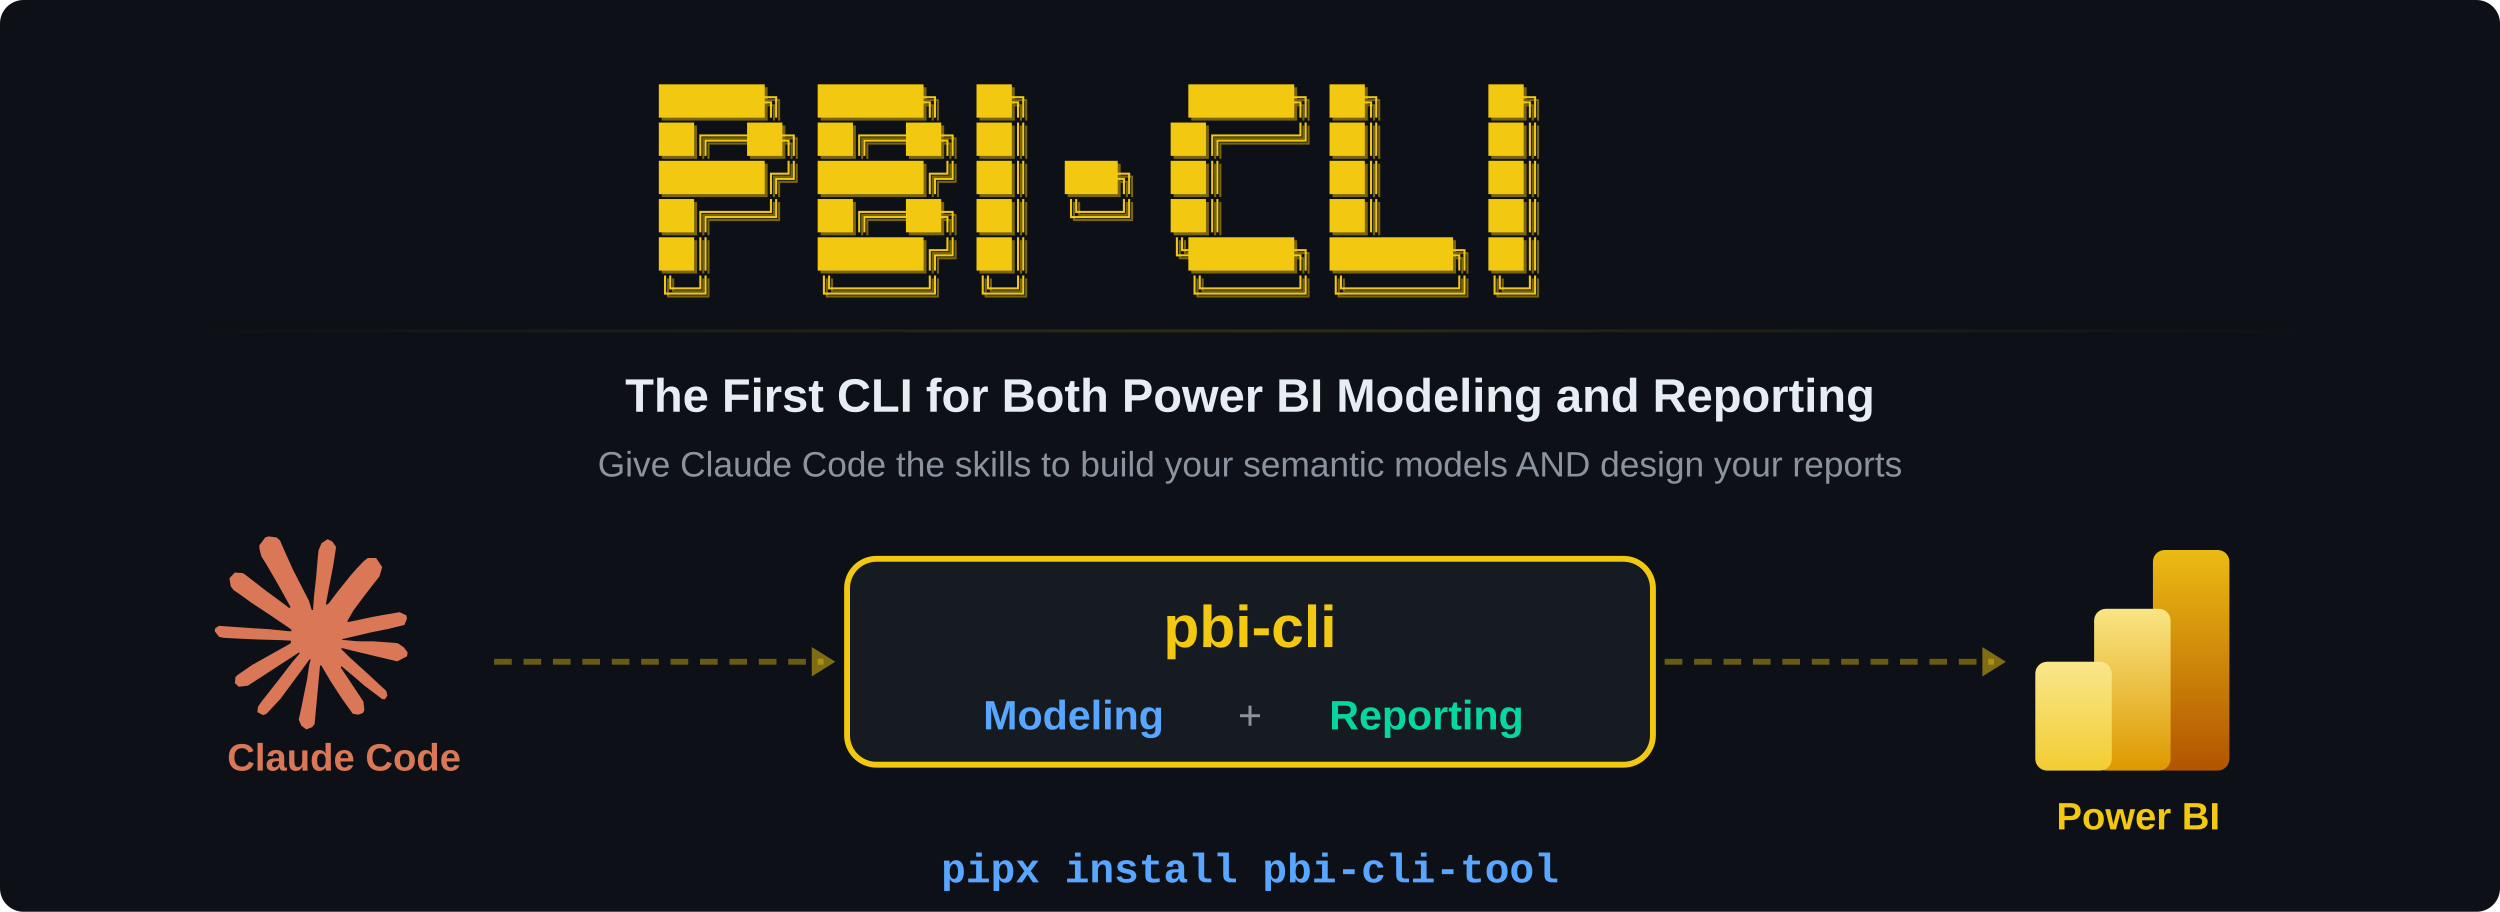
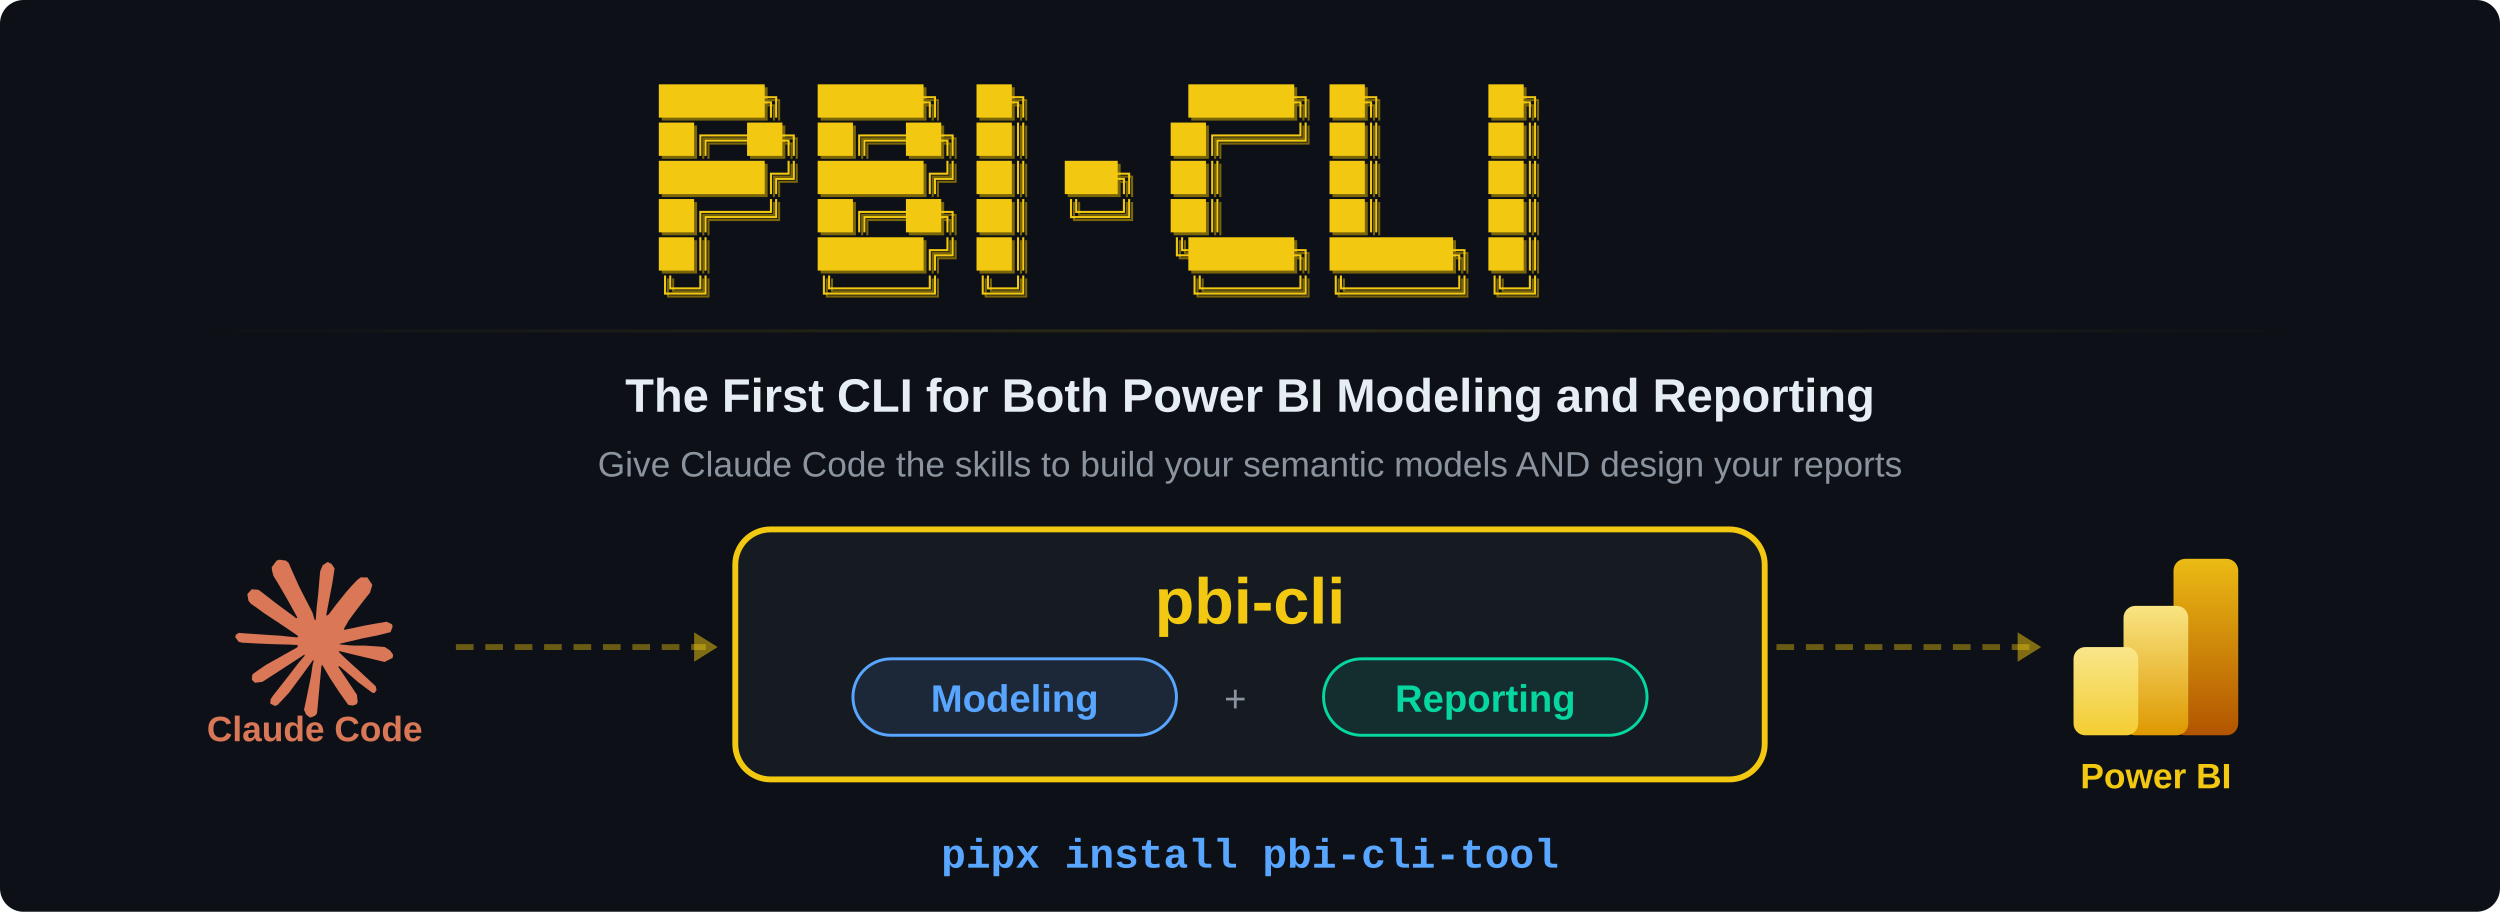
<svg xmlns="http://www.w3.org/2000/svg" width="850" height="310" viewBox="0 0 850 310">
  <defs>
    <linearGradient id="pbi-bar1" x1="50%" y1="0%" x2="50%" y2="100%">
      <stop offset="0%" stop-color="#EBBB14" />
      <stop offset="100%" stop-color="#B25400" />
    </linearGradient>
    <linearGradient id="pbi-bar2" x1="50%" y1="0%" x2="50%" y2="100%">
      <stop offset="0%" stop-color="#F9E583" />
      <stop offset="100%" stop-color="#DE9800" />
    </linearGradient>
    <linearGradient id="pbi-bar3" x1="50%" y1="0%" x2="50%" y2="100%">
      <stop offset="0%" stop-color="#F9E68B" />
      <stop offset="100%" stop-color="#F3CD32" />
    </linearGradient>
    <linearGradient id="glow" x1="0%" y1="0%" x2="100%" y2="0%">
      <stop offset="0%" stop-color="#F2C811" stop-opacity="0" />
      <stop offset="50%" stop-color="#F2C811" stop-opacity="0.15" />
      <stop offset="100%" stop-color="#F2C811" stop-opacity="0" />
    </linearGradient>
  </defs>
  <rect width="100%" height="100%" fill="#0d1117" rx="8" />
  <text font-family="'Courier New', Courier, monospace" font-size="10" fill="#7A6508" xml:space="preserve">
    <tspan x="225" y="38">██████╗  ██████╗  ██╗         ██████╗ ██╗      ██╗</tspan>
    <tspan x="225" y="51">██╔══██╗ ██╔══██╗ ██║        ██╔════╝ ██║      ██║</tspan>
    <tspan x="225" y="64">██████╔╝ ██████╔╝ ██║  ███╗  ██║      ██║      ██║</tspan>
    <tspan x="225" y="77">██╔═══╝  ██╔══██╗ ██║  ╚══╝  ██║      ██║      ██║</tspan>
    <tspan x="225" y="90">██║      ██████╔╝ ██║        ╚██████╗ ███████╗ ██║</tspan>
    <tspan x="225" y="103">╚═╝      ╚═════╝  ╚═╝         ╚═════╝ ╚══════╝ ╚═╝</tspan>
  </text>
  <text font-family="'Courier New', Courier, monospace" font-size="10" fill="#F2C811" xml:space="preserve">
    <tspan x="224" y="37">██████╗  ██████╗  ██╗         ██████╗ ██╗      ██╗</tspan>
    <tspan x="224" y="50">██╔══██╗ ██╔══██╗ ██║        ██╔════╝ ██║      ██║</tspan>
    <tspan x="224" y="63">██████╔╝ ██████╔╝ ██║  ███╗  ██║      ██║      ██║</tspan>
    <tspan x="224" y="76">██╔═══╝  ██╔══██╗ ██║  ╚══╝  ██║      ██║      ██║</tspan>
    <tspan x="224" y="89">██║      ██████╔╝ ██║        ╚██████╗ ███████╗ ██║</tspan>
    <tspan x="224" y="102">╚═╝      ╚═════╝  ╚═╝         ╚═════╝ ╚══════╝ ╚═╝</tspan>
  </text>
  <rect x="60" y="112" width="730" height="1" fill="url(#glow)" />
  <text x="425" y="140" font-family="'Segoe UI', Arial, sans-serif" font-size="16" fill="#e6edf3" text-anchor="middle" font-weight="600">The First CLI for Both Power BI Modeling and Reporting</text>
  <text x="425" y="162" font-family="'Segoe UI', Arial, sans-serif" font-size="12" fill="#8b949e" text-anchor="middle">Give Claude Code the skills to build your semantic models AND design your reports</text>
-   <g transform="translate(73, 182) scale(0.055)">
+   <g transform="translate(80, 190) scale(0.045)">
    <path fill="#d97757" d="M 233.96 800.215 L 468.644 668.537 L 472.591 657.101 L 468.644 650.738 L 457.208 650.738 L 417.987 648.322 L 283.893 644.698 L 167.597 639.866 L 54.926 633.826 L 26.577 627.785 L 3.3e-05 592.752 L 2.738 575.275 L 26.577 559.248 L 60.725 562.228 L 136.188 567.383 L 249.423 575.195 L 331.57 580.027 L 453.262 592.671 L 472.591 592.671 L 475.329 584.859 L 468.725 580.027 L 463.571 575.195 L 346.389 495.785 L 219.544 411.866 L 153.101 363.544 L 117.181 339.06 L 99.06 316.107 L 91.248 266.014 L 123.866 230.094 L 167.678 233.074 L 178.873 236.054 L 223.248 270.201 L 318.04 343.57 L 441.826 434.738 L 459.946 449.799 L 467.195 444.644 L 468.081 441.02 L 459.946 427.409 L 392.617 305.718 L 320.779 181.933 L 288.805 130.631 L 280.349 99.866 C 277.369 87.221 275.195 76.591 275.195 63.624 L 312.322 13.208 L 332.859 6.604 L 382.389 13.208 L 403.248 31.329 L 434.014 101.718 L 483.866 212.537 L 561.181 363.221 L 583.812 407.919 L 595.893 449.315 L 600.403 461.96 L 608.215 461.96 L 608.215 454.712 L 614.577 369.826 L 626.336 265.611 L 637.772 131.517 L 641.718 93.745 L 660.403 48.483 L 697.53 24 L 726.524 37.852 L 750.363 72 L 747.06 94.067 L 732.886 186.201 L 705.101 330.524 L 686.98 427.168 L 697.53 427.168 L 709.611 415.087 L 758.497 350.175 L 840.644 247.49 L 876.886 206.738 L 919.168 161.718 L 946.309 140.295 L 997.611 140.295 L 1035.383 196.43 L 1018.47 254.416 L 965.638 321.423 L 921.826 378.202 L 859.007 462.765 L 819.785 530.416 L 823.409 535.812 L 832.752 534.926 L 974.658 504.725 L 1051.329 490.873 L 1142.819 475.168 L 1184.215 494.497 L 1188.725 514.148 L 1172.456 554.336 L 1074.604 578.497 L 959.839 601.45 L 788.94 641.879 L 786.846 643.409 L 789.262 646.389 L 866.255 653.638 L 899.195 655.409 L 979.812 655.409 L 1129.933 666.604 L 1169.154 692.537 L 1192.671 724.269 L 1188.725 748.43 L 1128.322 779.195 L 1046.819 759.866 L 856.591 714.604 L 791.356 698.336 L 782.336 698.336 L 782.336 703.732 L 836.698 756.886 L 936.322 846.846 L 1061.074 962.819 L 1067.436 991.49 L 1051.409 1014.121 L 1034.497 1011.705 L 924.886 929.235 L 882.604 892.108 L 786.846 811.49 L 780.483 811.49 L 780.483 819.946 L 802.55 852.242 L 919.087 1027.409 L 925.128 1081.128 L 916.671 1098.604 L 886.47 1109.154 L 853.289 1103.114 L 785.074 1007.356 L 714.685 899.517 L 657.906 802.872 L 650.98 806.819 L 617.477 1167.705 L 601.772 1186.148 L 565.53 1200 L 535.329 1177.047 L 519.302 1139.92 L 535.329 1066.551 L 554.658 970.792 L 570.362 894.685 L 584.537 800.134 L 592.993 768.725 L 592.43 766.631 L 585.503 767.517 L 514.228 865.369 L 405.826 1011.866 L 320.054 1103.678 L 299.517 1111.812 L 263.92 1093.369 L 267.221 1060.43 L 287.114 1031.114 L 405.826 880.107 L 477.423 786.524 L 523.651 732.483 L 523.329 724.671 L 520.591 724.671 L 205.289 929.396 L 149.154 936.644 L 124.993 914.014 L 127.973 876.886 L 139.409 864.805 L 234.201 799.57 L 233.879 799.893 Z" />
  </g>
-   <text x="117" y="262" font-family="'Segoe UI', Arial, sans-serif" font-size="13" fill="#d97757" text-anchor="middle" font-weight="600">Claude Code</text>
-   <line x1="168" y1="225" x2="280" y2="225" stroke="#F2C811" stroke-width="2" stroke-dasharray="6,4" stroke-opacity="0.4" />
-   <polygon points="284,225 276,220 276,230" fill="#F2C811" fill-opacity="0.5" />
-   <rect x="288" y="190" width="274" height="70" rx="10" fill="#161b22" stroke="#F2C811" stroke-width="2" />
-   <text x="425" y="220" font-family="'Segoe UI', Arial, sans-serif" font-size="20" fill="#F2C811" text-anchor="middle" font-weight="bold">pbi-cli</text>
-   <text x="365" y="248" font-family="'Segoe UI', Arial, sans-serif" font-size="14" fill="#58a6ff" text-anchor="middle" font-weight="600">Modeling</text>
-   <text x="425" y="248" font-family="'Segoe UI', Arial, sans-serif" font-size="14" fill="#8b949e" text-anchor="middle">+</text>
-   <text x="485" y="248" font-family="'Segoe UI', Arial, sans-serif" font-size="14" fill="#06d6a0" text-anchor="middle" font-weight="600">Reporting</text>
-   <line x1="566" y1="225" x2="678" y2="225" stroke="#F2C811" stroke-width="2" stroke-dasharray="6,4" stroke-opacity="0.4" />
-   <polygon points="682,225 674,220 674,230" fill="#F2C811" fill-opacity="0.5" />
-   <g transform="translate(692, 187)">
-     <rect x="40" y="0" width="26" height="75" rx="4" fill="url(#pbi-bar1)" />
-     <rect x="20" y="20" width="26" height="55" rx="4" fill="url(#pbi-bar2)" />
-     <rect x="0" y="38" width="26" height="37" rx="4" fill="url(#pbi-bar3)" />
+   <text x="107" y="252" font-family="'Segoe UI', Arial, sans-serif" font-size="12" fill="#d97757" text-anchor="middle" font-weight="600">Claude Code</text>
+   <line x1="155" y1="220" x2="240" y2="220" stroke="#F2C811" stroke-width="2" stroke-dasharray="6,4" stroke-opacity="0.4" />
+   <polygon points="244,220 236,215 236,225" fill="#F2C811" fill-opacity="0.5" />
+   <rect x="250" y="180" width="350" height="85" rx="12" fill="#161b22" stroke="#F2C811" stroke-width="2" />
+   <text x="425" y="212" font-family="'Segoe UI', Arial, sans-serif" font-size="22" fill="#F2C811" text-anchor="middle" font-weight="bold">pbi-cli</text>
+   <rect x="290" y="224" width="110" height="26" rx="13" fill="#58a6ff" fill-opacity="0.1" stroke="#58a6ff" stroke-width="1" />
+   <text x="345" y="242" font-family="'Segoe UI', Arial, sans-serif" font-size="13" fill="#58a6ff" text-anchor="middle" font-weight="600">Modeling</text>
+   <rect x="450" y="224" width="110" height="26" rx="13" fill="#06d6a0" fill-opacity="0.1" stroke="#06d6a0" stroke-width="1" />
+   <text x="505" y="242" font-family="'Segoe UI', Arial, sans-serif" font-size="13" fill="#06d6a0" text-anchor="middle" font-weight="600">Reporting</text>
+   <text x="420" y="242" font-family="'Segoe UI', Arial, sans-serif" font-size="13" fill="#8b949e" text-anchor="middle">+</text>
+   <line x1="604" y1="220" x2="690" y2="220" stroke="#F2C811" stroke-width="2" stroke-dasharray="6,4" stroke-opacity="0.4" />
+   <polygon points="694,220 686,215 686,225" fill="#F2C811" fill-opacity="0.5" />
+   <g transform="translate(705, 190)">
+     <rect x="34" y="0" width="22" height="60" rx="4" fill="url(#pbi-bar1)" />
+     <rect x="17" y="16" width="22" height="44" rx="4" fill="url(#pbi-bar2)" />
+     <rect x="0" y="30" width="22" height="30" rx="4" fill="url(#pbi-bar3)" />
  </g>
-   <text x="727" y="282" font-family="'Segoe UI', Arial, sans-serif" font-size="13" fill="#F2C811" text-anchor="middle" font-weight="600">Power BI</text>
-   <text x="425" y="300" font-family="'Courier New', Courier, monospace" font-size="14" fill="#58a6ff" text-anchor="middle" font-weight="bold">pipx install pbi-cli-tool</text>
+   <text x="733" y="268" font-family="'Segoe UI', Arial, sans-serif" font-size="12" fill="#F2C811" text-anchor="middle" font-weight="600">Power BI</text>
+   <text x="425" y="295" font-family="'Courier New', Courier, monospace" font-size="14" fill="#58a6ff" text-anchor="middle" font-weight="bold">pipx install pbi-cli-tool</text>
</svg>
